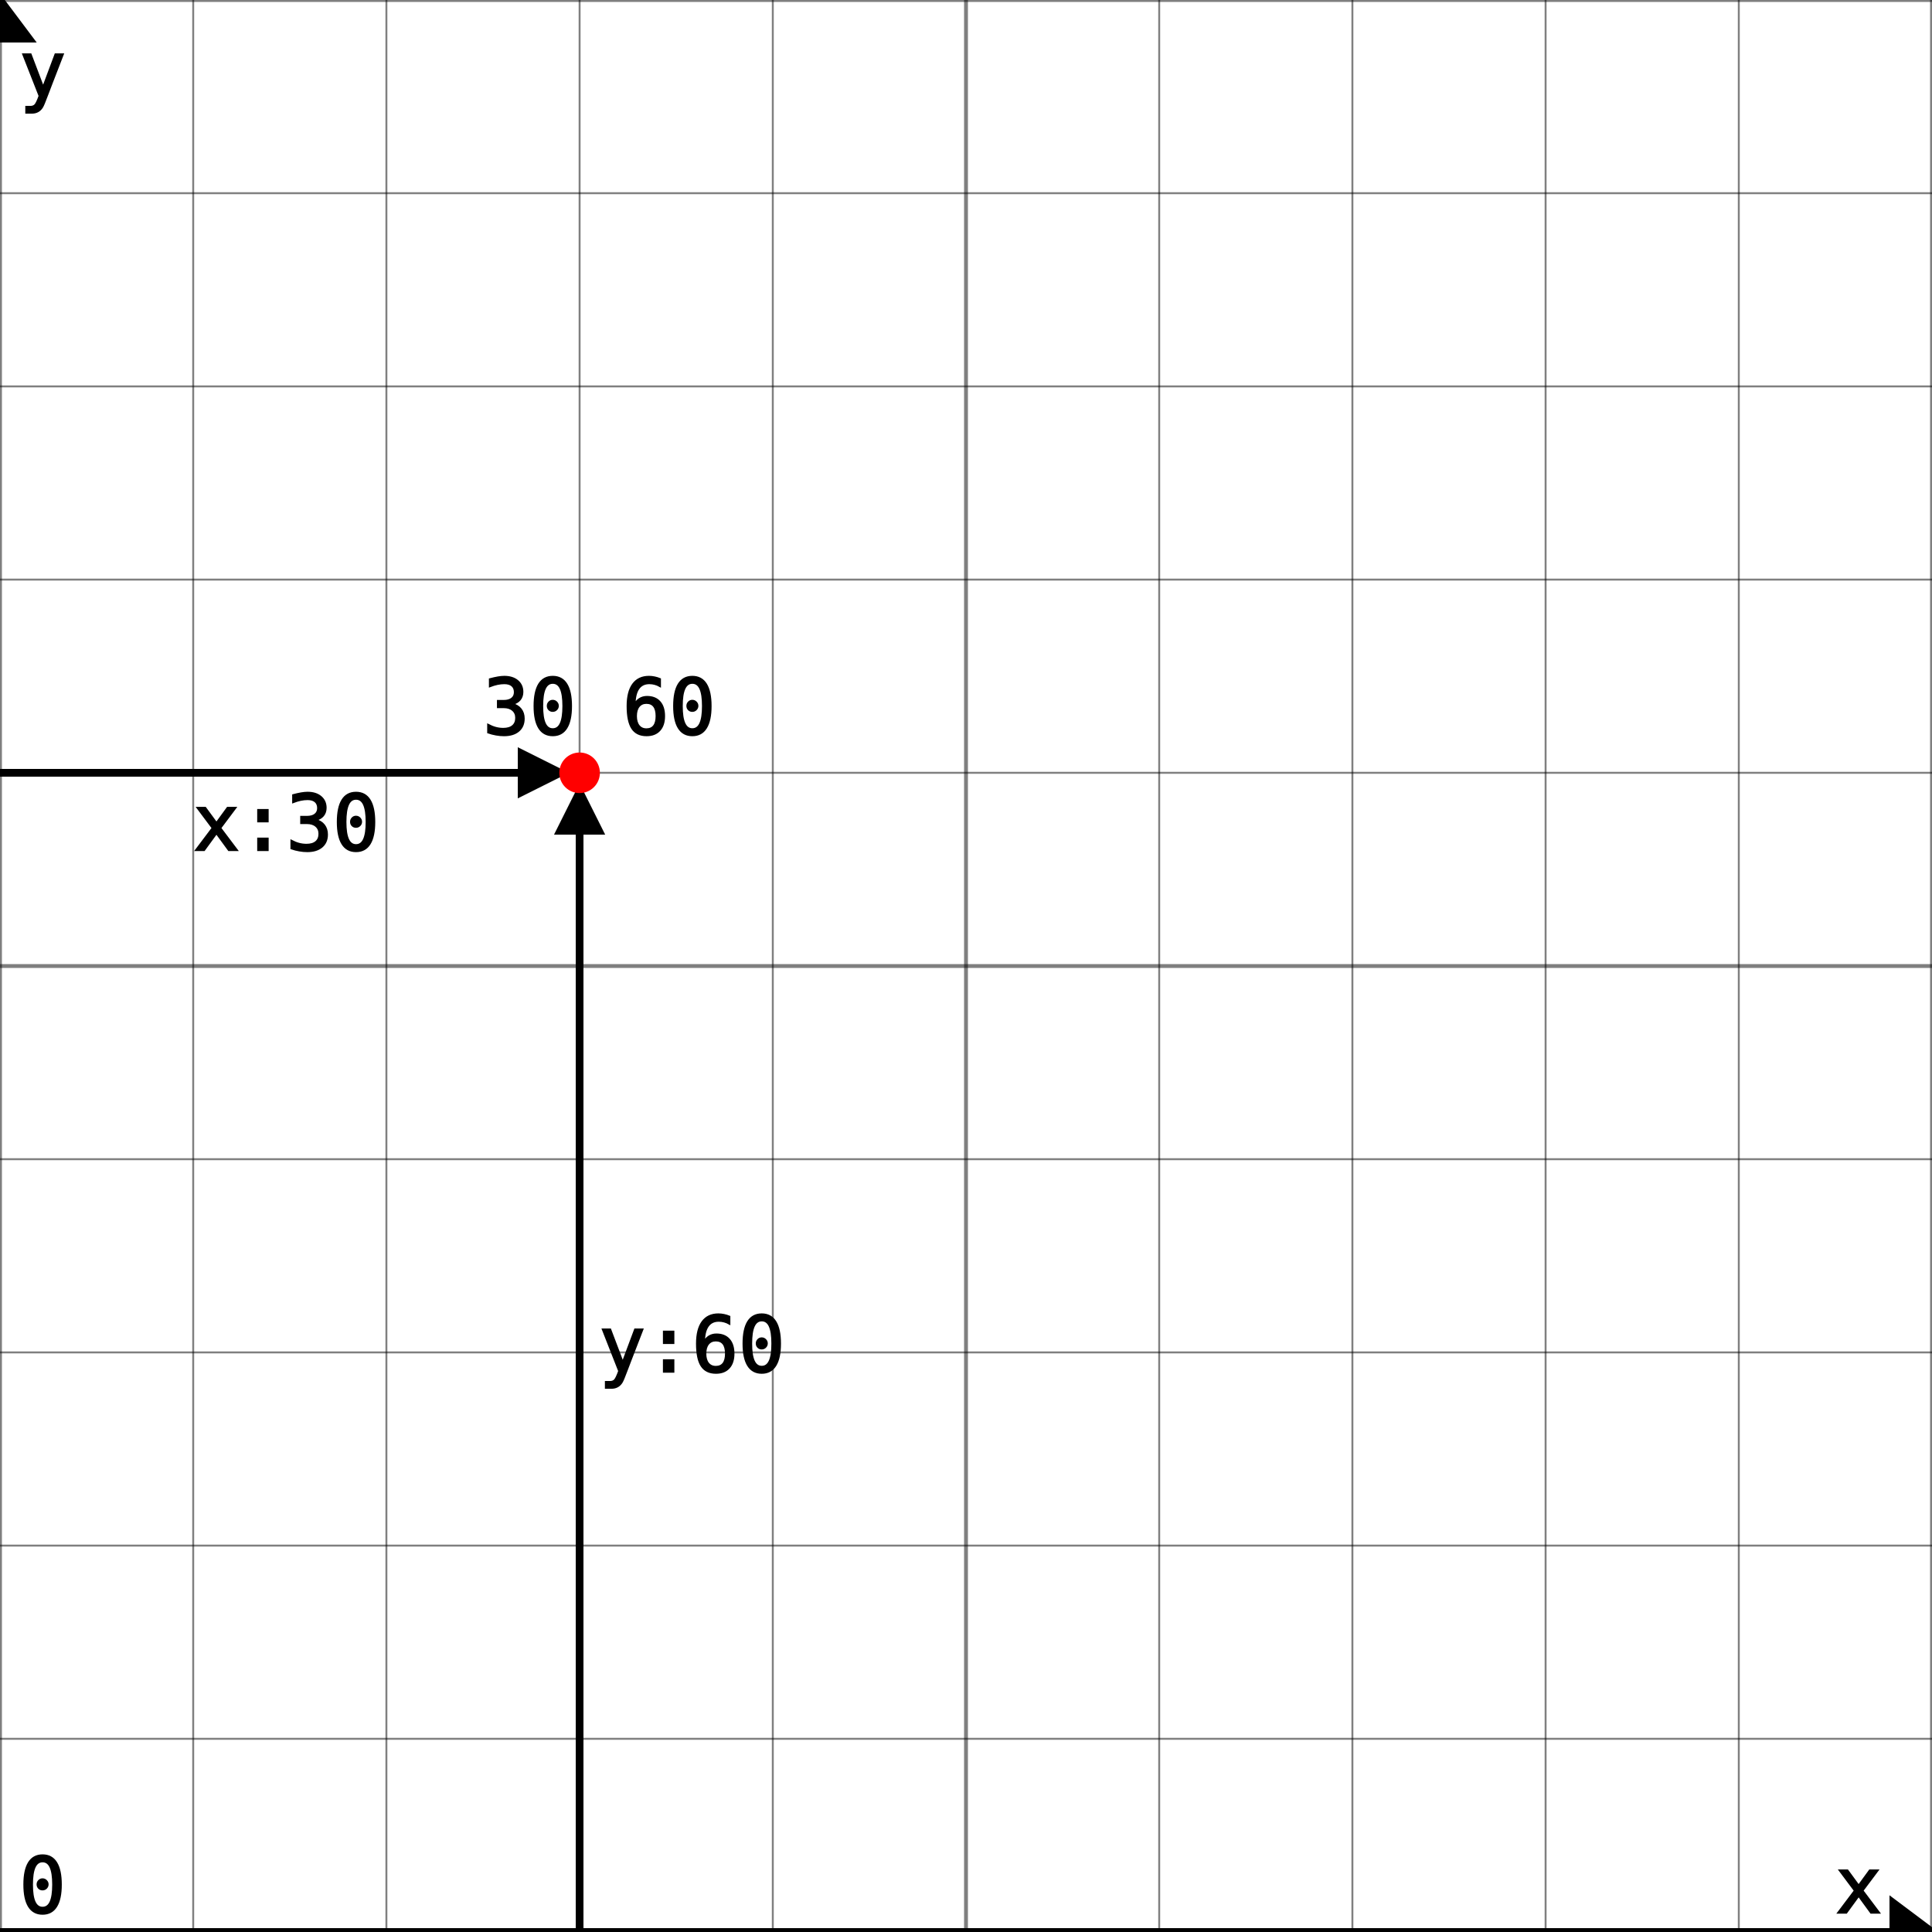
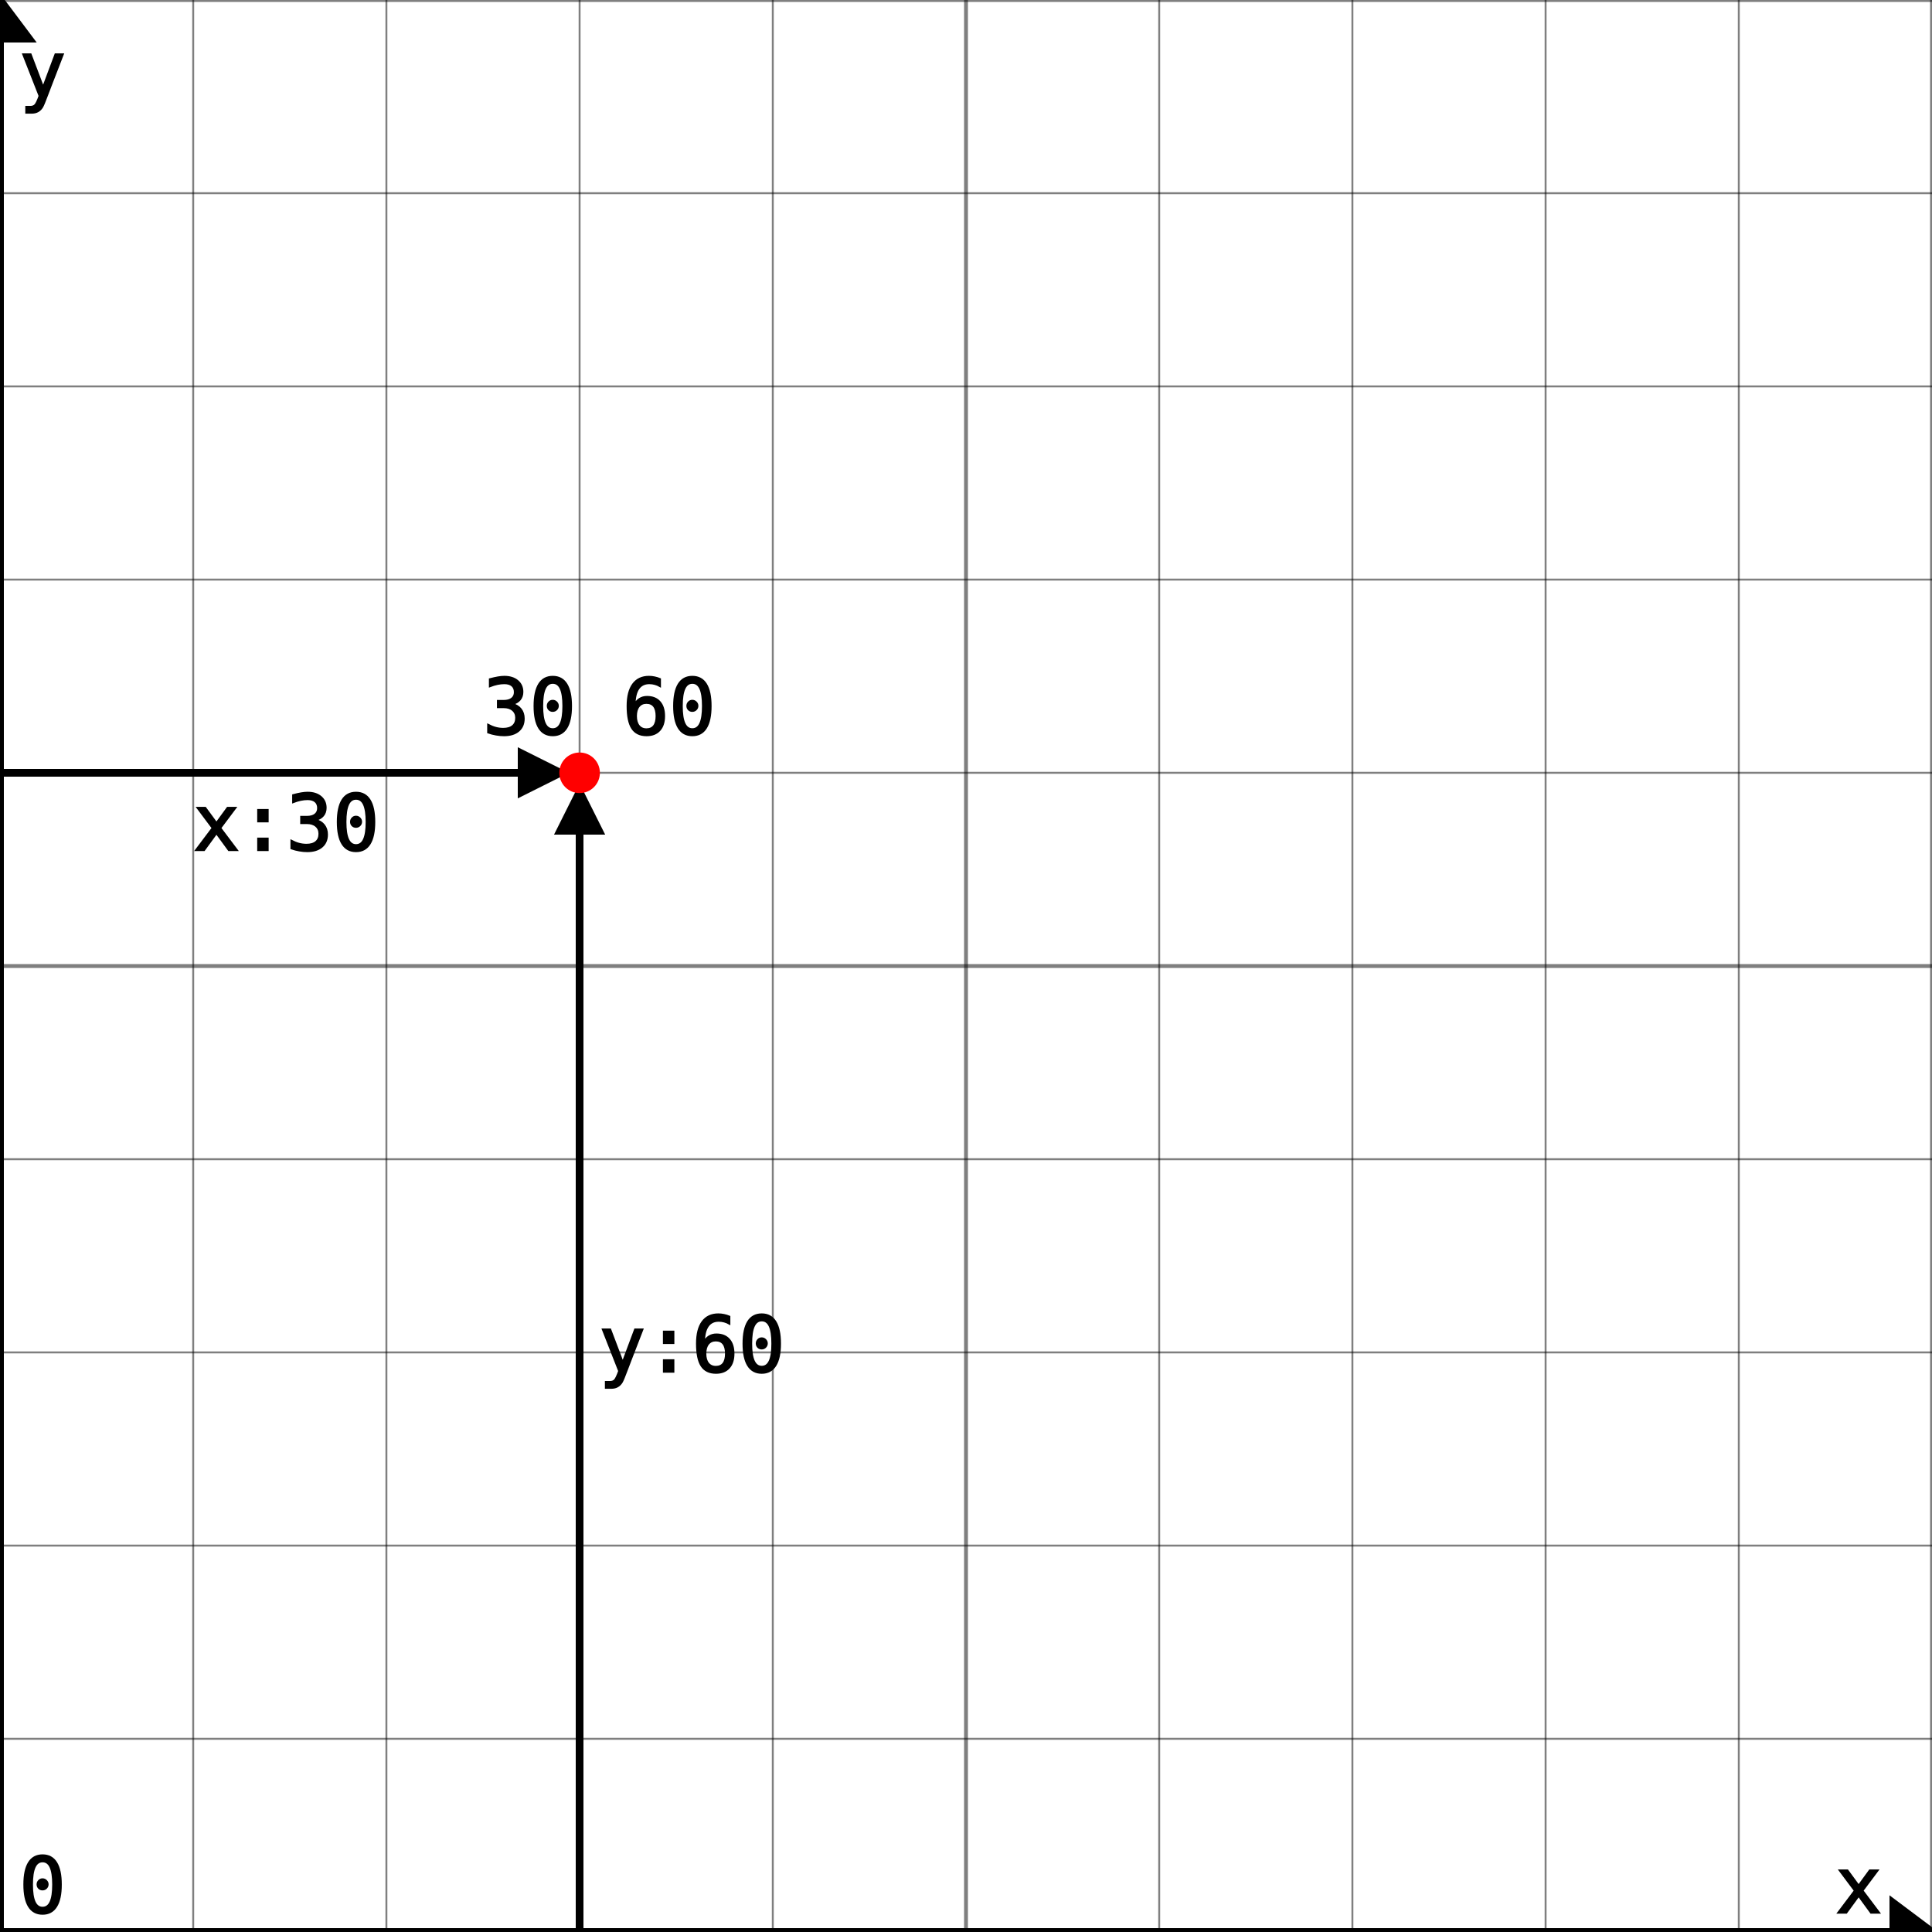
<svg xmlns="http://www.w3.org/2000/svg" stroke="black" stroke-linecap="round" font-size="60" viewBox="0 0 1000 1000">
  <g>
    <rect fill="white" stroke="white" x="0" y="0" width="100%" height="100%" />
    <rect fill="white" stroke="white" x="0" y="0" width="100%" height="100%" />
    <g stroke="hsl(0deg 100% 0% / 50%)">
      <line stroke-width="2" x1="0" y1="0" x2="0" y2="1000" />
      <line stroke-width="2" x1="0" y1="0" x2="1000" y2="0" />
      <line x1="100" y1="0" x2="100" y2="1000" />
      <line x1="0" y1="100" x2="1000" y2="100" />
      <line x1="200" y1="0" x2="200" y2="1000" />
      <line x1="0" y1="200" x2="1000" y2="200" />
      <line x1="300" y1="0" x2="300" y2="1000" />
      <line x1="0" y1="300" x2="1000" y2="300" />
      <line x1="400" y1="0" x2="400" y2="1000" />
      <line x1="0" y1="400" x2="1000" y2="400" />
      <line stroke-width="2" x1="500" y1="0" x2="500" y2="1000" />
      <line stroke-width="2" x1="0" y1="500" x2="1000" y2="500" />
      <line x1="600" y1="0" x2="600" y2="1000" />
      <line x1="0" y1="600" x2="1000" y2="600" />
      <line x1="700" y1="0" x2="700" y2="1000" />
      <line x1="0" y1="700" x2="1000" y2="700" />
      <line x1="800" y1="0" x2="800" y2="1000" />
      <line x1="0" y1="800" x2="1000" y2="800" />
      <line x1="900" y1="0" x2="900" y2="1000" />
      <line x1="0" y1="900" x2="1000" y2="900" />
      <line stroke-width="2" x1="1000" y1="0" x2="1000" y2="1000" />
      <line stroke-width="2" x1="0" y1="1000" x2="1000" y2="1000" />
    </g>
  </g>
  <g stroke-width="4">
-     <line x1="0" y1="0" x2="0" y2="0" />
+     <line x1="0" y1="1000" x2="0" y2="0" />
    <line x1="0" y1="1000" x2="1000" y2="1000" />
    <polyline points="1000,1000 980,985 980,1000 1000,1000" />
    <polyline points="0,0 15,20 0,20 0,0" />
    <line x1="300" y1="1000" x2="300" y2="400" />
    <line x1="300" y1="400" x2="0" y2="400" />
    <polyline points="300,410 290,430 310,430 300,410" />
    <polyline points="290,400 270,410 270,390 290,400" />
  </g>
  <g font-size="40" font-family="Fira Code, monospace">
    <text x="950" y="990">x</text>
    <text x="10" y="50">y</text>
    <text x="10" y="990">0</text>
    <text x="250" y="380">30 60</text>
    <text x="310" y="710">y:60</text>
    <text x="100" y="440">x:30</text>
  </g>
  <circle fill="red" stroke="red" cx="300" cy="400" r="10" />
</svg>
